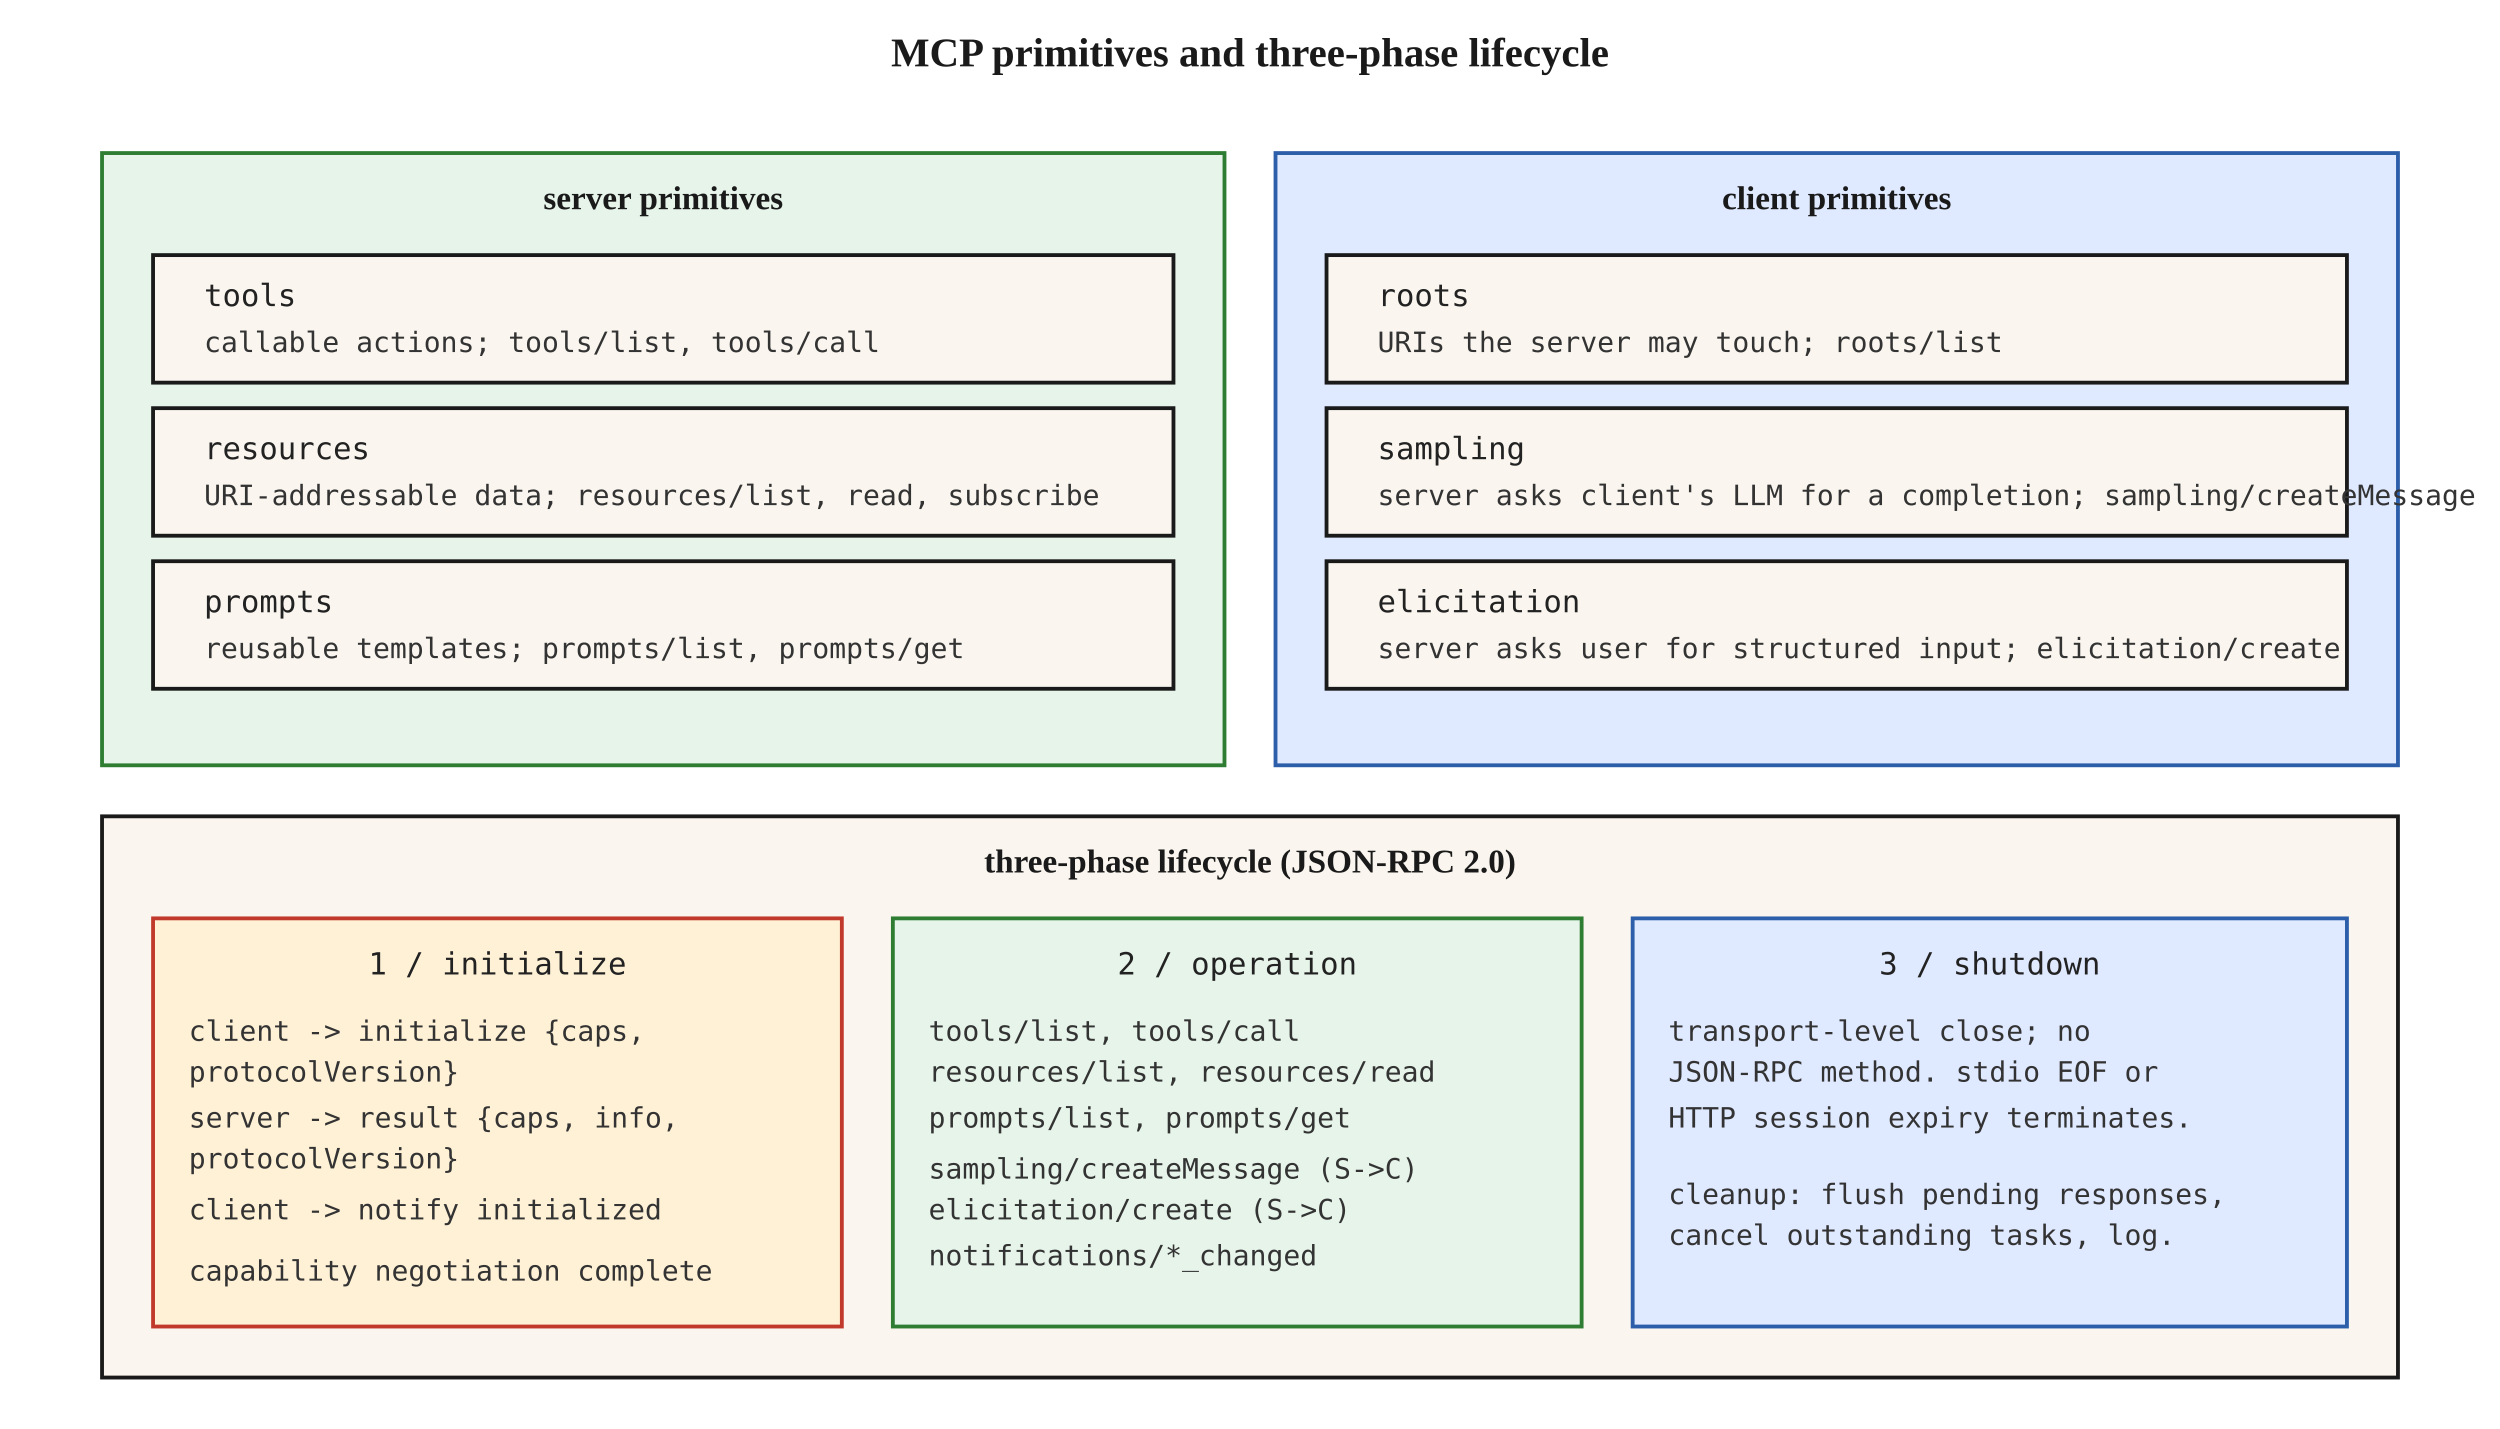
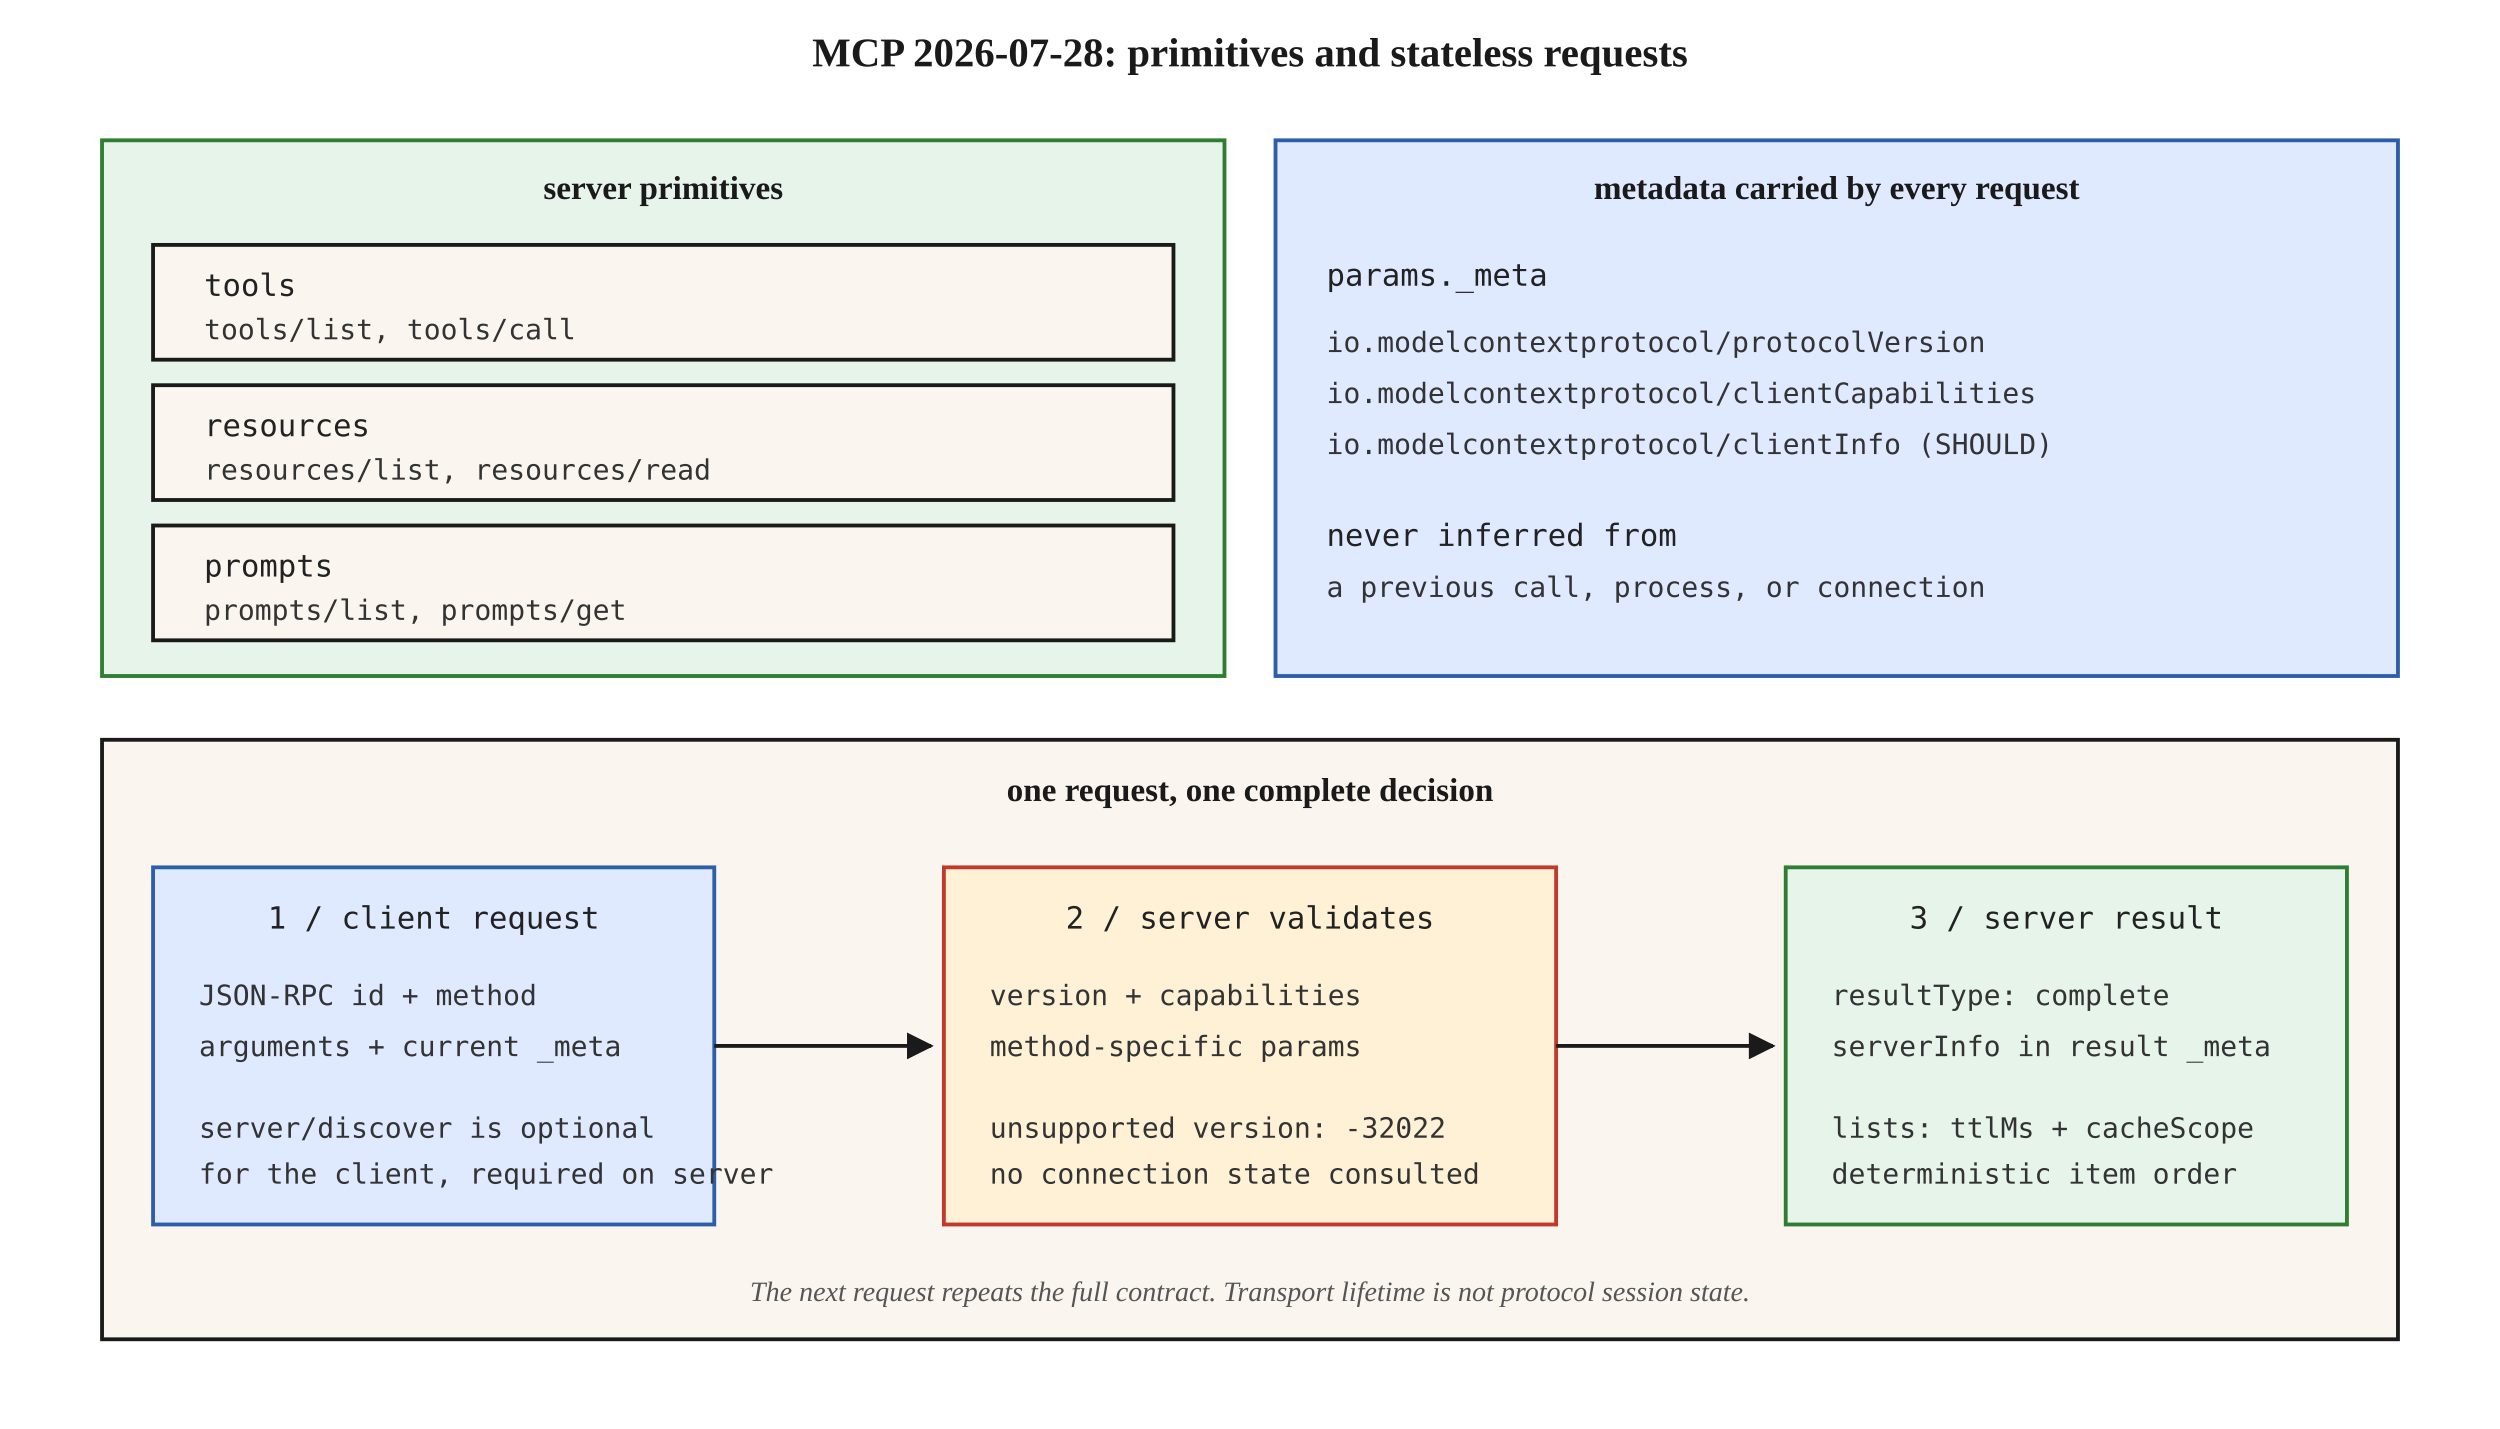
<svg xmlns="http://www.w3.org/2000/svg" viewBox="0 0 980 560" font-family="Georgia, 'Times New Roman', serif">
  <defs>
    <marker id="arrow" viewBox="0 0 10 10" refX="9" refY="5" markerWidth="7" markerHeight="7" orient="auto">
      <path d="M0,0 L10,5 L0,10 z" fill="#1a1a1a" />
    </marker>
    <style>
      .box { fill: #faf6ef; stroke: #1a1a1a; stroke-width: 1.5; }
      .cool { fill: #e6f4ea; stroke: #2e7d32; stroke-width: 1.5; }
      .cold { fill: #dfe9ff; stroke: #2c5ea9; stroke-width: 1.5; }
      .hot { fill: #fff1d6; stroke: #c0392b; stroke-width: 1.5; }
      .title { font-size: 16px; font-weight: 700; fill: #1a1a1a; }
      .head { font-size: 13px; font-weight: 700; fill: #1a1a1a; }
      .step { font-size: 12px; font-family: 'Menlo', monospace; fill: #222; }
      .small { font-size: 11px; font-family: 'Menlo', monospace; fill: #333; }
      .caption { font-size: 11px; fill: #555; font-style: italic; }
      .edge { stroke: #1a1a1a; stroke-width: 1.5; fill: none; }
    </style>
  </defs>
-   <text x="490" y="26" text-anchor="middle" class="title">MCP primitives and three-phase lifecycle</text>
-   <rect x="40" y="60" width="440" height="240" class="cool" />
-   <text x="260" y="82" text-anchor="middle" class="head">server primitives</text>
-   <rect x="60" y="100" width="400" height="50" class="box" />
-   <text x="80" y="120" class="step">tools</text>
-   <text x="80" y="138" class="small">callable actions; tools/list, tools/call</text>
-   <rect x="60" y="160" width="400" height="50" class="box" />
-   <text x="80" y="180" class="step">resources</text>
-   <text x="80" y="198" class="small">URI-addressable data; resources/list, read, subscribe</text>
-   <rect x="60" y="220" width="400" height="50" class="box" />
-   <text x="80" y="240" class="step">prompts</text>
-   <text x="80" y="258" class="small">reusable templates; prompts/list, prompts/get</text>
-   <rect x="500" y="60" width="440" height="240" class="cold" />
-   <text x="720" y="82" text-anchor="middle" class="head">client primitives</text>
-   <rect x="520" y="100" width="400" height="50" class="box" />
-   <text x="540" y="120" class="step">roots</text>
-   <text x="540" y="138" class="small">URIs the server may touch; roots/list</text>
-   <rect x="520" y="160" width="400" height="50" class="box" />
-   <text x="540" y="180" class="step">sampling</text>
-   <text x="540" y="198" class="small">server asks client's LLM for a completion; sampling/createMessage</text>
-   <rect x="520" y="220" width="400" height="50" class="box" />
-   <text x="540" y="240" class="step">elicitation</text>
-   <text x="540" y="258" class="small">server asks user for structured input; elicitation/create</text>
-   <rect x="40" y="320" width="900" height="220" class="box" />
-   <text x="490" y="342" text-anchor="middle" class="head">three-phase lifecycle (JSON-RPC 2.0)</text>
-   <rect x="60" y="360" width="270" height="160" class="hot" />
-   <text x="195" y="382" text-anchor="middle" class="step">1 / initialize</text>
-   <text x="74" y="408" class="small">client -&gt; initialize {caps,</text>
-   <text x="74" y="424" class="small">                 protocolVersion}</text>
-   <text x="74" y="442" class="small">server -&gt; result {caps, info,</text>
-   <text x="74" y="458" class="small">                  protocolVersion}</text>
-   <text x="74" y="478" class="small">client -&gt; notify initialized</text>
-   <text x="74" y="502" class="small">capability negotiation complete</text>
-   <rect x="350" y="360" width="270" height="160" class="cool" />
-   <text x="485" y="382" text-anchor="middle" class="step">2 / operation</text>
-   <text x="364" y="408" class="small">tools/list, tools/call</text>
-   <text x="364" y="424" class="small">resources/list, resources/read</text>
-   <text x="364" y="442" class="small">prompts/list, prompts/get</text>
-   <text x="364" y="462" class="small">sampling/createMessage (S-&gt;C)</text>
-   <text x="364" y="478" class="small">elicitation/create (S-&gt;C)</text>
-   <text x="364" y="496" class="small">notifications/*_changed</text>
-   <rect x="640" y="360" width="280" height="160" class="cold" />
-   <text x="780" y="382" text-anchor="middle" class="step">3 / shutdown</text>
-   <text x="654" y="408" class="small">transport-level close; no</text>
-   <text x="654" y="424" class="small">JSON-RPC method. stdio EOF or</text>
-   <text x="654" y="442" class="small">HTTP session expiry terminates.</text>
-   <text x="654" y="472" class="small">cleanup: flush pending responses,</text>
-   <text x="654" y="488" class="small">cancel outstanding tasks, log.</text>
+   <text x="490" y="26" text-anchor="middle" class="title">MCP 2026-07-28: primitives and stateless requests</text>
+   <rect x="40" y="55" width="440" height="210" class="cool" />
+   <text x="260" y="78" text-anchor="middle" class="head">server primitives</text>
+   <rect x="60" y="96" width="400" height="45" class="box" />
+   <text x="80" y="116" class="step">tools</text>
+   <text x="80" y="133" class="small">tools/list, tools/call</text>
+   <rect x="60" y="151" width="400" height="45" class="box" />
+   <text x="80" y="171" class="step">resources</text>
+   <text x="80" y="188" class="small">resources/list, resources/read</text>
+   <rect x="60" y="206" width="400" height="45" class="box" />
+   <text x="80" y="226" class="step">prompts</text>
+   <text x="80" y="243" class="small">prompts/list, prompts/get</text>
+   <rect x="500" y="55" width="440" height="210" class="cold" />
+   <text x="720" y="78" text-anchor="middle" class="head">metadata carried by every request</text>
+   <text x="520" y="112" class="step">params._meta</text>
+   <text x="520" y="138" class="small">io.modelcontextprotocol/protocolVersion</text>
+   <text x="520" y="158" class="small">io.modelcontextprotocol/clientCapabilities</text>
+   <text x="520" y="178" class="small">io.modelcontextprotocol/clientInfo (SHOULD)</text>
+   <text x="520" y="214" class="step">never inferred from</text>
+   <text x="520" y="234" class="small">a previous call, process, or connection</text>
+   <rect x="40" y="290" width="900" height="235" class="box" />
+   <text x="490" y="314" text-anchor="middle" class="head">one request, one complete decision</text>
+   <rect x="60" y="340" width="220" height="140" class="cold" />
+   <text x="170" y="364" text-anchor="middle" class="step">1 / client request</text>
+   <text x="78" y="394" class="small">JSON-RPC id + method</text>
+   <text x="78" y="414" class="small">arguments + current _meta</text>
+   <text x="78" y="446" class="small">server/discover is optional</text>
+   <text x="78" y="464" class="small">for the client, required on server</text>
+   <path d="M280,410 L365,410" class="edge" marker-end="url(#arrow)" />
+   <rect x="370" y="340" width="240" height="140" class="hot" />
+   <text x="490" y="364" text-anchor="middle" class="step">2 / server validates</text>
+   <text x="388" y="394" class="small">version + capabilities</text>
+   <text x="388" y="414" class="small">method-specific params</text>
+   <text x="388" y="446" class="small">unsupported version: -32022</text>
+   <text x="388" y="464" class="small">no connection state consulted</text>
+   <path d="M610,410 L695,410" class="edge" marker-end="url(#arrow)" />
+   <rect x="700" y="340" width="220" height="140" class="cool" />
+   <text x="810" y="364" text-anchor="middle" class="step">3 / server result</text>
+   <text x="718" y="394" class="small">resultType: complete</text>
+   <text x="718" y="414" class="small">serverInfo in result _meta</text>
+   <text x="718" y="446" class="small">lists: ttlMs + cacheScope</text>
+   <text x="718" y="464" class="small">deterministic item order</text>
+   <text x="490" y="510" text-anchor="middle" class="caption">The next request repeats the full contract. Transport lifetime is not protocol session state.</text>
</svg>
